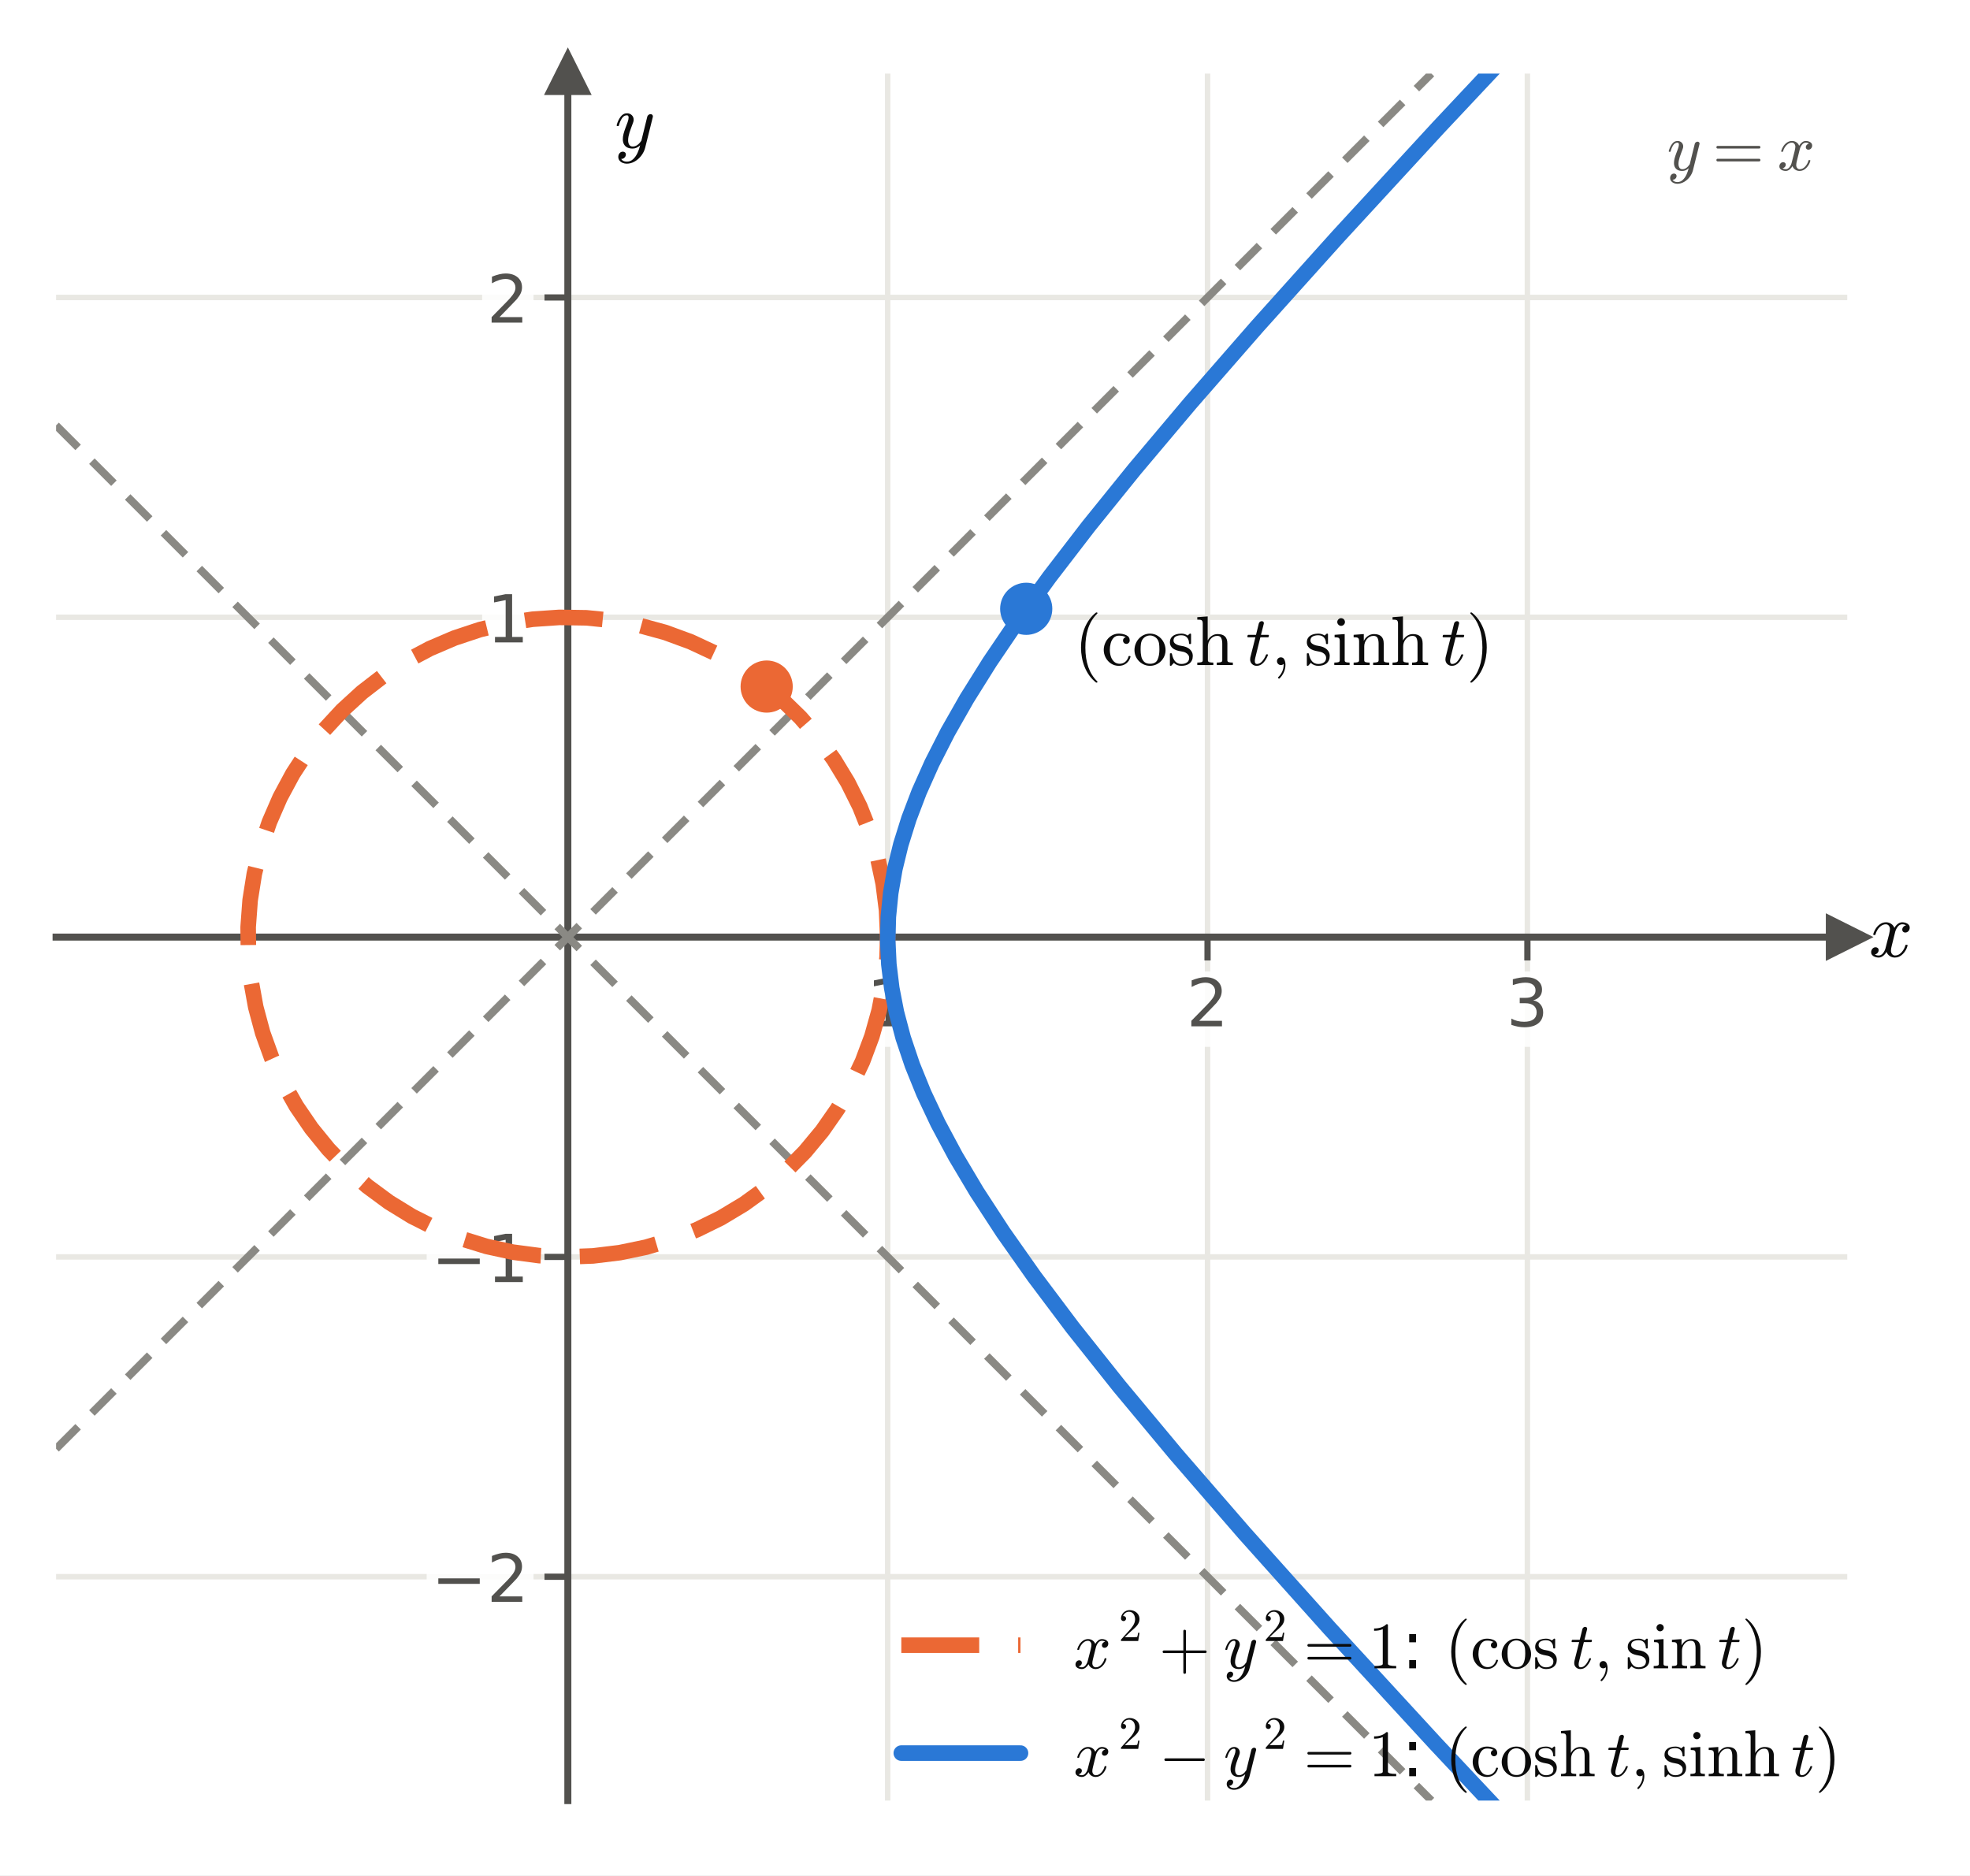
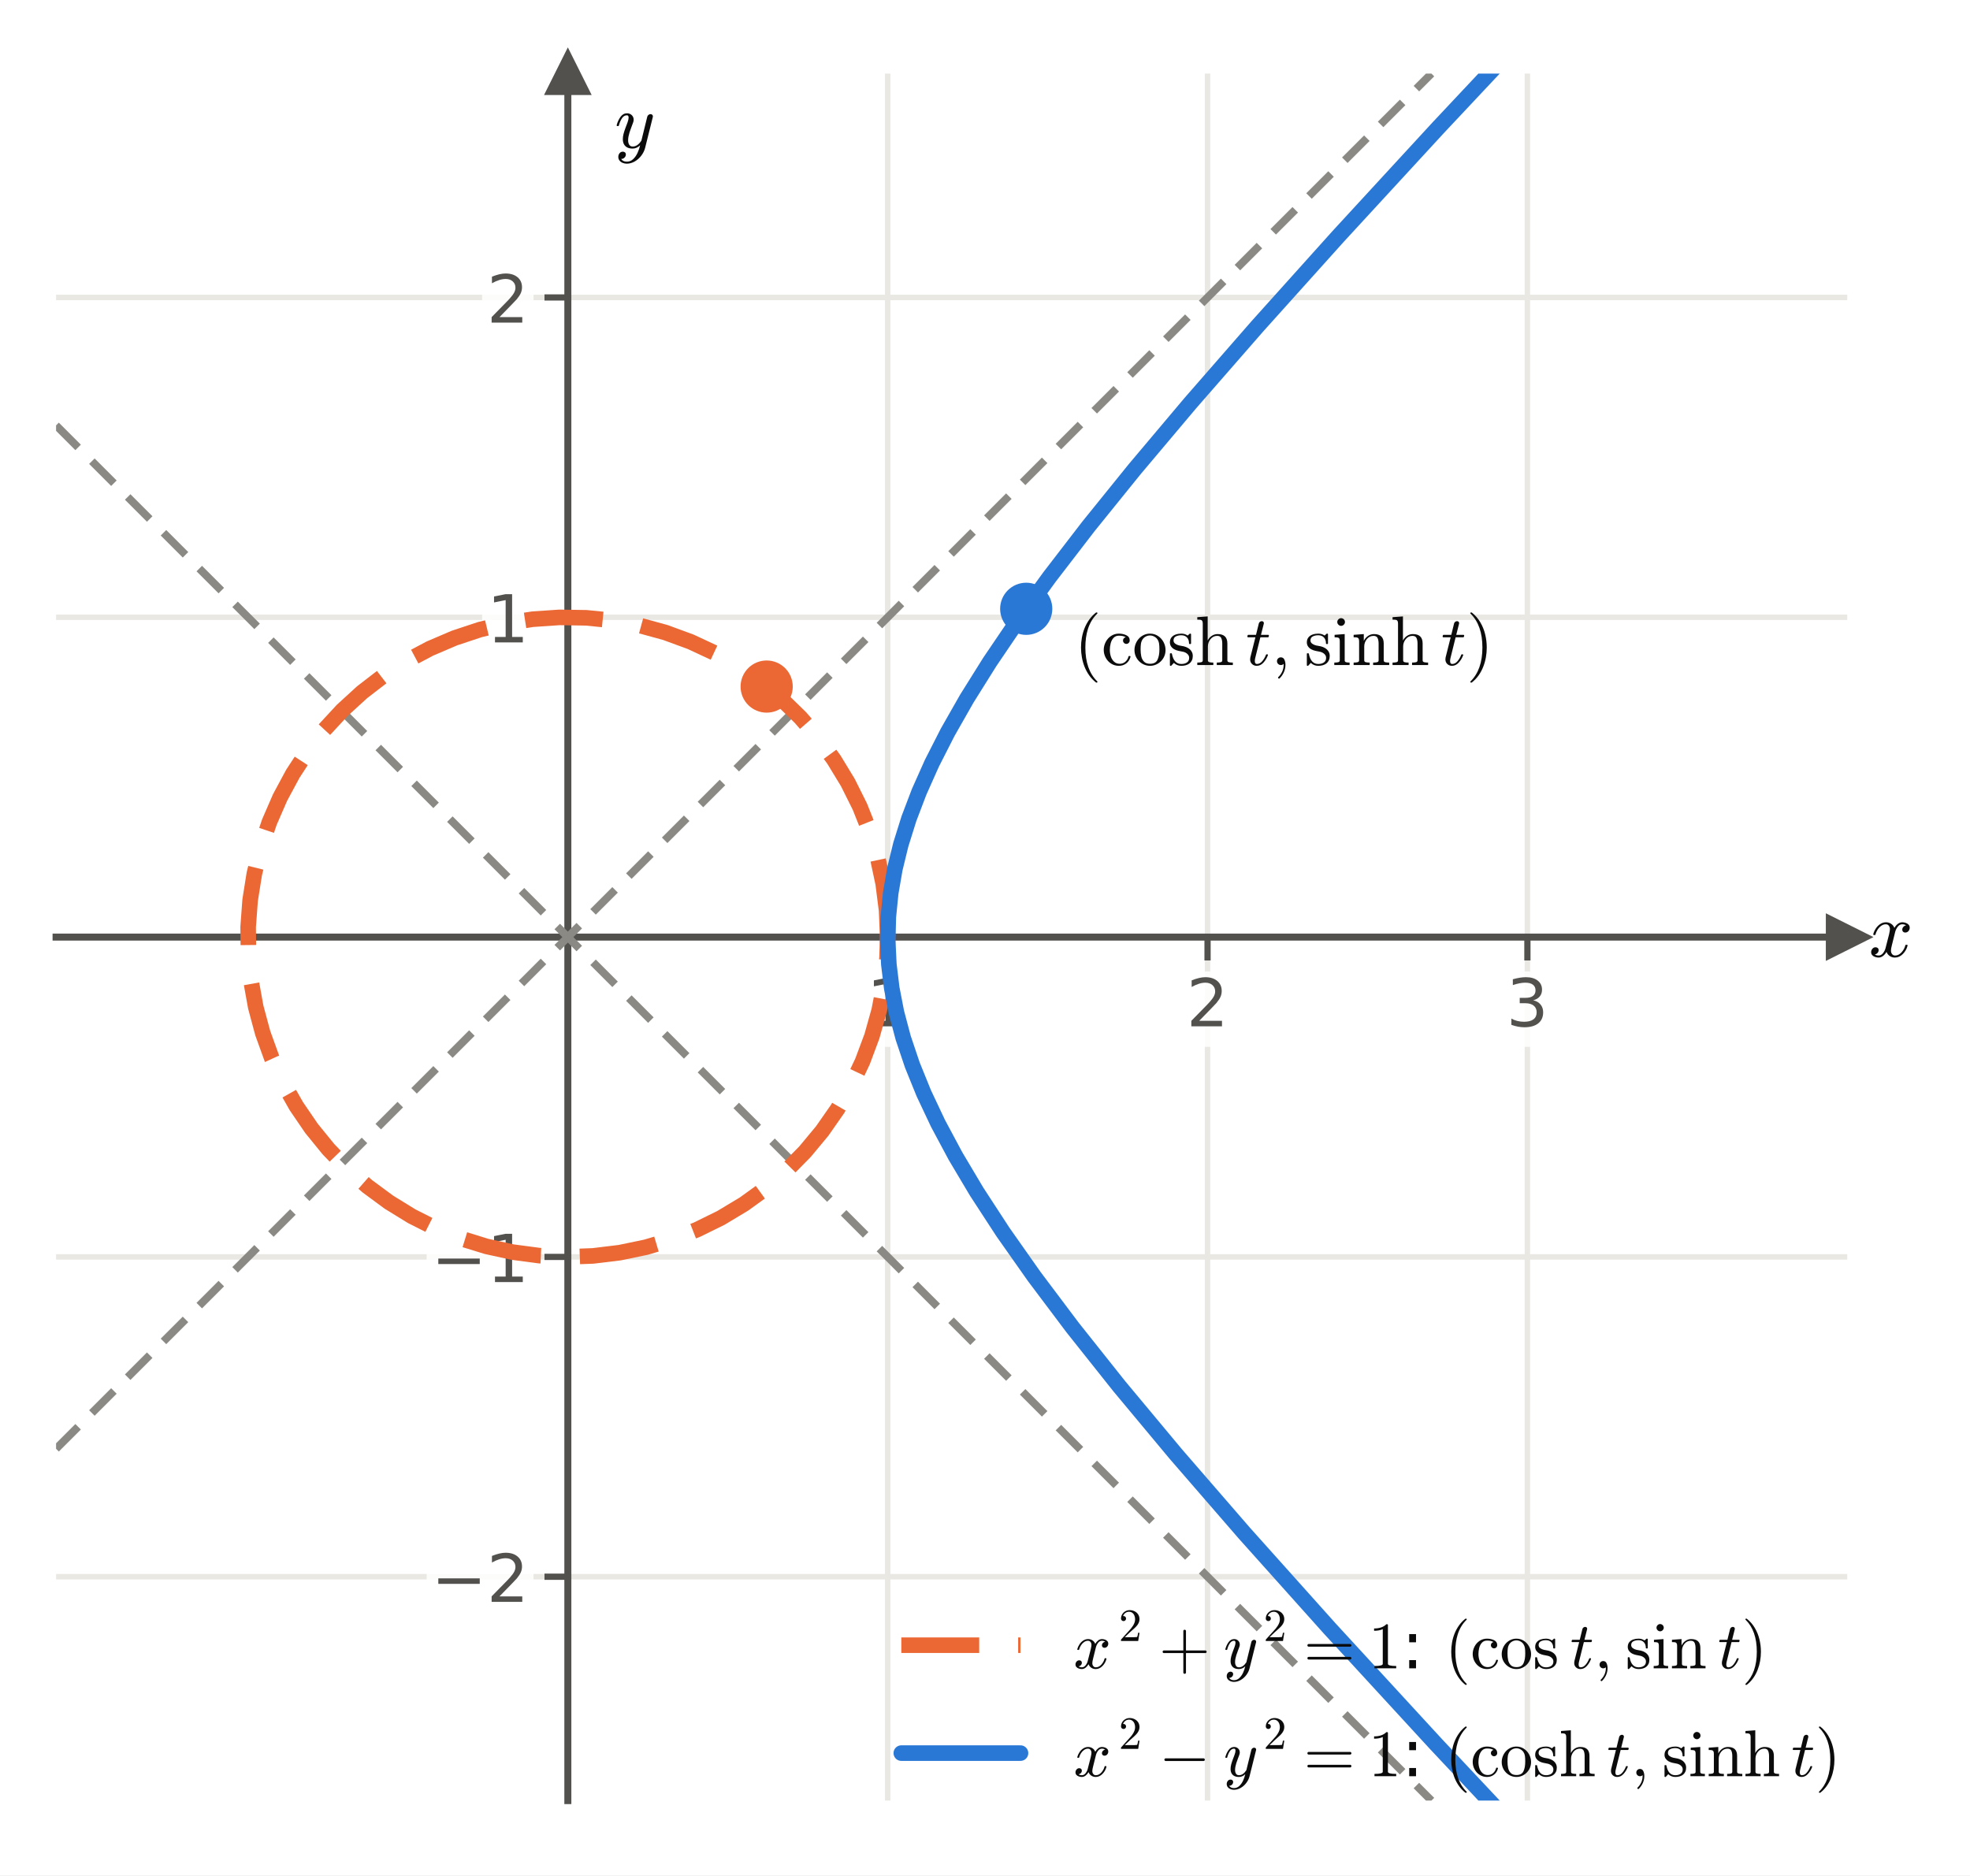
<svg xmlns="http://www.w3.org/2000/svg" xmlns:xlink="http://www.w3.org/1999/xlink" width="252.933pt" height="240.813pt" viewBox="0 0 252.933 240.813" version="1.1">
  <defs>
    <style type="text/css">*{stroke-linejoin: round; stroke-linecap: butt}</style>
  </defs>
  <g id="figure_1">
    <g id="patch_1">
      <path d="M 0 240.813  L 252.933 240.813  L 252.933 0  L 0 0  z " style="fill: #ffffff" />
    </g>
    <g id="axes_1">
      <g id="patch_2">
        <path d="M 7.2 231.21  L 237.173 231.21  L 237.173 9.45  L 7.2 9.45  z " style="fill: #ffffff" />
      </g>
      <g id="line2d_1">
        <path d="M 113.973 231.21  L 113.973 9.45  " clip-path="url(#p2a72a9502b)" style="fill: none; stroke: #e9e8e3; stroke-width: 0.7; stroke-linecap: round" />
      </g>
      <g id="line2d_2">
        <path d="M 155.04 231.21  L 155.04 9.45  " clip-path="url(#p2a72a9502b)" style="fill: none; stroke: #e9e8e3; stroke-width: 0.7; stroke-linecap: round" />
      </g>
      <g id="line2d_3">
        <path d="M 196.107 231.21  L 196.107 9.45  " clip-path="url(#p2a72a9502b)" style="fill: none; stroke: #e9e8e3; stroke-width: 0.7; stroke-linecap: round" />
      </g>
      <g id="line2d_4">
        <path d="M 7.2 202.463  L 237.173 202.463  " clip-path="url(#p2a72a9502b)" style="fill: none; stroke: #e9e8e3; stroke-width: 0.7; stroke-linecap: round" />
      </g>
      <g id="line2d_5">
        <path d="M 7.2 161.397  L 237.173 161.397  " clip-path="url(#p2a72a9502b)" style="fill: none; stroke: #e9e8e3; stroke-width: 0.7; stroke-linecap: round" />
      </g>
      <g id="line2d_6">
        <path d="M 7.2 79.263  L 237.173 79.263  " clip-path="url(#p2a72a9502b)" style="fill: none; stroke: #e9e8e3; stroke-width: 0.7; stroke-linecap: round" />
      </g>
      <g id="line2d_7">
        <path d="M 7.2 38.197  L 237.173 38.197  " clip-path="url(#p2a72a9502b)" style="fill: none; stroke: #e9e8e3; stroke-width: 0.7; stroke-linecap: round" />
      </g>
      <g id="patch_3">
        <path d="M 72.907 231.21  L 72.907 9.45  " style="fill: none; stroke: #52514e; stroke-width: 0.9; stroke-linejoin: miter; stroke-linecap: square" />
      </g>
      <g id="patch_4">
        <path d="M 7.2 120.33  L 237.173 120.33  " style="fill: none; stroke: #52514e; stroke-width: 0.9; stroke-linejoin: miter; stroke-linecap: square" />
      </g>
      <g id="matplotlib.axis_1">
        <g id="xtick_1">
          <g id="line2d_8">
            <defs>
              <path id="mea416f7c7a" d="M 0 0  L 0 3  " style="stroke: #52514e; stroke-width: 0.8" />
            </defs>
            <g>
              <use xlink:href="#mea416f7c7a" x="113.973" y="120.33" style="fill: #52514e; stroke: #52514e; stroke-width: 0.8" />
            </g>
          </g>
          <g id="text_1">
            <g id="patch_5">
              <path d="M 110.674 134.425  L 117.272 134.425  L 117.272 124.735  L 110.674 124.735  z " style="fill: #ffffff; opacity: 0.85" />
            </g>
            <g style="fill: #52514e" transform="translate(111.2693 131.788) scale(0.085 -0.085)">
              <defs>
                <path id="DejaVuSans-14" d="M 794 531  L 1825 531  L 1825 4091  L 703 3866  L 703 4441  L 1819 4666  L 2450 4666  L 2450 531  L 3481 531  L 3481 0  L 794 0  L 794 531  z " transform="scale(0.015625)" />
              </defs>
              <use xlink:href="#DejaVuSans-14" />
            </g>
          </g>
        </g>
        <g id="xtick_2">
          <g id="line2d_9">
            <g>
              <use xlink:href="#mea416f7c7a" x="155.04" y="120.33" style="fill: #52514e; stroke: #52514e; stroke-width: 0.8" />
            </g>
          </g>
          <g id="text_2">
            <g id="patch_6">
              <path d="M 151.741 134.425  L 158.339 134.425  L 158.339 124.735  L 151.741 124.735  z " style="fill: #ffffff; opacity: 0.85" />
            </g>
            <g style="fill: #52514e" transform="translate(152.3359 131.788) scale(0.085 -0.085)">
              <defs>
                <path id="DejaVuSans-15" d="M 1228 531  L 3431 531  L 3431 0  L 469 0  L 469 531  Q 828 903 1448 1529  Q 2069 2156 2228 2338  Q 2531 2678 2651 2914  Q 2772 3150 2772 3378  Q 2772 3750 2511 3984  Q 2250 4219 1831 4219  Q 1534 4219 1204 4116  Q 875 4013 500 3803  L 500 4441  Q 881 4594 1212 4672  Q 1544 4750 1819 4750  Q 2544 4750 2975 4387  Q 3406 4025 3406 3419  Q 3406 3131 3298 2873  Q 3191 2616 2906 2266  Q 2828 2175 2409 1742  Q 1991 1309 1228 531  z " transform="scale(0.015625)" />
              </defs>
              <use xlink:href="#DejaVuSans-15" />
            </g>
          </g>
        </g>
        <g id="xtick_3">
          <g id="line2d_10">
            <g>
              <use xlink:href="#mea416f7c7a" x="196.107" y="120.33" style="fill: #52514e; stroke: #52514e; stroke-width: 0.8" />
            </g>
          </g>
          <g id="text_3">
            <g id="patch_7">
              <path d="M 192.808 134.425  L 199.406 134.425  L 199.406 124.735  L 192.808 124.735  z " style="fill: #ffffff; opacity: 0.85" />
            </g>
            <g style="fill: #52514e" transform="translate(193.4026 131.788) scale(0.085 -0.085)">
              <defs>
                <path id="DejaVuSans-16" d="M 2597 2516  Q 3050 2419 3304 2112  Q 3559 1806 3559 1356  Q 3559 666 3084 287  Q 2609 -91 1734 -91  Q 1441 -91 1130 -33  Q 819 25 488 141  L 488 750  Q 750 597 1062 519  Q 1375 441 1716 441  Q 2309 441 2620 675  Q 2931 909 2931 1356  Q 2931 1769 2642 2001  Q 2353 2234 1838 2234  L 1294 2234  L 1294 2753  L 1863 2753  Q 2328 2753 2575 2939  Q 2822 3125 2822 3475  Q 2822 3834 2567 4026  Q 2313 4219 1838 4219  Q 1578 4219 1281 4162  Q 984 4106 628 3988  L 628 4550  Q 988 4650 1302 4700  Q 1616 4750 1894 4750  Q 2613 4750 3031 4423  Q 3450 4097 3450 3541  Q 3450 3153 3228 2886  Q 3006 2619 2597 2516  z " transform="scale(0.015625)" />
              </defs>
              <use xlink:href="#DejaVuSans-16" />
            </g>
          </g>
        </g>
      </g>
      <g id="matplotlib.axis_2">
        <g id="ytick_1">
          <g id="line2d_11">
            <defs>
              <path id="mfd0566a3cc" d="M 0 0  L -3 0  " style="stroke: #52514e; stroke-width: 0.8" />
            </defs>
            <g>
              <use xlink:href="#mfd0566a3cc" x="72.907" y="202.463" style="fill: #52514e; stroke: #52514e; stroke-width: 0.8" />
            </g>
          </g>
          <g id="text_4">
            <g id="patch_8">
              <path d="M 54.781 208.329  L 68.502 208.329  L 68.502 198.639  L 54.781 198.639  z " style="fill: #ffffff; opacity: 0.85" />
            </g>
            <g style="fill: #52514e" transform="translate(55.37581 205.6923) scale(0.085 -0.085)">
              <defs>
                <path id="DejaVuSans-c9c" d="M 678 2272  L 4684 2272  L 4684 1741  L 678 1741  L 678 2272  z " transform="scale(0.015625)" />
              </defs>
              <use xlink:href="#DejaVuSans-c9c" />
              <use xlink:href="#DejaVuSans-15" transform="translate(83.79688 0)" />
            </g>
          </g>
        </g>
        <g id="ytick_2">
          <g id="line2d_12">
            <g>
              <use xlink:href="#mfd0566a3cc" x="72.907" y="161.397" style="fill: #52514e; stroke: #52514e; stroke-width: 0.8" />
            </g>
          </g>
          <g id="text_5">
            <g id="patch_9">
              <path d="M 54.781 167.263  L 68.502 167.263  L 68.502 157.573  L 54.781 157.573  z " style="fill: #ffffff; opacity: 0.85" />
            </g>
            <g style="fill: #52514e" transform="translate(55.37581 164.6257) scale(0.085 -0.085)">
              <use xlink:href="#DejaVuSans-c9c" />
              <use xlink:href="#DejaVuSans-14" transform="translate(83.79688 0)" />
            </g>
          </g>
        </g>
        <g id="ytick_3">
          <g id="line2d_13">
            <g>
              <use xlink:href="#mfd0566a3cc" x="72.907" y="79.263" style="fill: #52514e; stroke: #52514e; stroke-width: 0.8" />
            </g>
          </g>
          <g id="text_6">
            <g id="patch_10">
              <path d="M 61.904 85.129  L 68.502 85.129  L 68.502 75.439  L 61.904 75.439  z " style="fill: #ffffff; opacity: 0.85" />
            </g>
            <g style="fill: #52514e" transform="translate(62.49854 82.49234) scale(0.085 -0.085)">
              <use xlink:href="#DejaVuSans-14" />
            </g>
          </g>
        </g>
        <g id="ytick_4">
          <g id="line2d_14">
            <g>
              <use xlink:href="#mfd0566a3cc" x="72.907" y="38.197" style="fill: #52514e; stroke: #52514e; stroke-width: 0.8" />
            </g>
          </g>
          <g id="text_7">
            <g id="patch_11">
              <path d="M 61.904 44.063  L 68.502 44.063  L 68.502 34.373  L 61.904 34.373  z " style="fill: #ffffff; opacity: 0.85" />
            </g>
            <g style="fill: #52514e" transform="translate(62.49854 41.42567) scale(0.085 -0.085)">
              <use xlink:href="#DejaVuSans-15" />
            </g>
          </g>
        </g>
      </g>
      <g id="line2d_15">
        <defs>
          <path id="m4fe79a03d0" d="M 2.25 0  L -2.25 -2.25  L -2.25 2.25  z " style="stroke: #52514e; stroke-linejoin: miter" />
        </defs>
        <g>
          <use xlink:href="#m4fe79a03d0" x="237.173" y="120.33" style="fill: #52514e; stroke: #52514e; stroke-linejoin: miter" />
        </g>
      </g>
      <g id="line2d_16">
        <defs>
          <path id="m0e7391c8de" d="M 0 -2.25  L -2.25 2.25  L 2.25 2.25  z " style="stroke: #52514e; stroke-linejoin: miter" />
        </defs>
        <g>
          <use xlink:href="#m0e7391c8de" x="72.907" y="9.45" style="fill: #52514e; stroke: #52514e; stroke-linejoin: miter" />
        </g>
      </g>
      <g id="line2d_17">
        <path d="M 7.2 186.037  L 183.787 9.45  " clip-path="url(#p2a72a9502b)" style="fill: none; stroke-dasharray: 4,2.5; stroke-dashoffset: 0; stroke: #8a8984" />
      </g>
      <g id="line2d_18">
        <path d="M 7.2 54.623  L 183.787 231.21  " clip-path="url(#p2a72a9502b)" style="fill: none; stroke-dasharray: 4,2.5; stroke-dashoffset: 0; stroke: #8a8984" />
      </g>
      <g id="line2d_19">
        <path d="M 113.973 120.33  L 113.828 116.882  L 113.394 113.459  L 112.675 110.084  L 111.674 106.781  L 110.399 103.574  L 108.86 100.486  L 107.067 97.537  L 105.033 94.749  L 102.772 92.143  L 100.3 89.735  L 97.635 87.543  L 94.795 85.582  L 91.8 83.868  L 88.672 82.41  L 85.433 81.22  L 82.105 80.307  L 78.712 79.676  L 75.279 79.332  L 71.828 79.278  L 68.385 79.513  L 64.974 80.037  L 61.619 80.845  L 58.344 81.932  L 55.172 83.29  L 52.125 84.91  L 49.224 86.78  L 46.491 88.887  L 43.945 91.215  L 41.602 93.75  L 39.481 96.472  L 37.596 99.362  L 35.961 102.401  L 34.586 105.566  L 33.481 108.835  L 32.656 112.186  L 32.114 115.594  L 31.86 119.036  L 31.897 122.486  L 32.222 125.922  L 32.836 129.318  L 33.732 132.65  L 34.904 135.896  L 36.345 139.032  L 38.045 142.035  L 39.99 144.885  L 42.168 147.562  L 44.563 150.047  L 47.158 152.322  L 49.935 154.37  L 52.874 156.179  L 55.954 157.734  L 59.154 159.026  L 62.452 160.044  L 65.823 160.781  L 69.244 161.233  L 72.691 161.396  L 76.139 161.269  L 79.565 160.853  L 82.944 160.151  L 86.252 159.168  L 89.465 157.91  L 92.562 156.387  L 95.52 154.61  L 98.318 152.59  L 100.937 150.343  L 103.358 147.884  L 105.564 145.23  L 107.539 142.4  L 109.269 139.415  L 110.743 136.294  L 111.95 133.061  L 112.881 129.738  L 113.53 126.349  L 113.892 122.917  L 113.973 120.33  L 113.973 120.33  " clip-path="url(#p2a72a9502b)" style="fill: none; stroke-dasharray: 10,5; stroke-dashoffset: 0; stroke: #eb6834; stroke-width: 2" />
      </g>
      <g id="line2d_20">
        <path d="M 201.143 241.813  L 184.344 223.924  L 170.714 209.098  L 159.762 196.864  L 150.954 186.699  L 143.691 177.983  L 137.71 170.46  L 132.797 163.924  L 128.778 158.213  L 125.404 153.033  L 122.684 148.46  L 120.436 144.259  L 118.605 140.377  L 117.142 136.771  L 115.964 133.271  L 115.093 129.985  L 114.493 126.884  L 114.121 123.819  L 113.976 120.774  L 114.056 117.73  L 114.361 114.673  L 114.894 111.584  L 115.658 108.448  L 116.703 105.111  L 118.008 101.684  L 119.651 98.001  L 121.676 94.024  L 124.134 89.707  L 127.084 84.994  L 130.592 79.819  L 134.737 74.107  L 139.773 67.56  L 145.689 60.24  L 152.828 51.767  L 161.436 41.902  L 171.817 30.348  L 184.664 16.391  L 200.596 -0.575  L 200.998 -1  L 200.998 -1  " clip-path="url(#p2a72a9502b)" style="fill: none; stroke: #2a78d6; stroke-width: 2; stroke-linecap: round" />
      </g>
      <g id="text_8">
        <g style="fill: #0b0b0b" transform="translate(239.933 122.9277) scale(0.1 -0.1)">
          <defs>
            <path id="Cmmi10-3f" d="M 500 184  Q 613 97 819 97  Q 1019 97 1172 289  Q 1325 481 1381 709  L 1672 1844  Q 1741 2153 1741 2266  Q 1741 2425 1652 2544  Q 1563 2663 1403 2663  Q 1200 2663 1022 2536  Q 844 2409 722 2214  Q 600 2019 550 1819  Q 538 1778 500 1778  L 422 1778  Q 372 1778 372 1838  L 372 1856  Q 434 2094 584 2320  Q 734 2547 951 2687  Q 1169 2828 1416 2828  Q 1650 2828 1839 2703  Q 2028 2578 2106 2363  Q 2216 2559 2386 2693  Q 2556 2828 2759 2828  Q 2897 2828 3040 2779  Q 3184 2731 3275 2631  Q 3366 2531 3366 2381  Q 3366 2219 3261 2101  Q 3156 1984 2994 1984  Q 2891 1984 2822 2050  Q 2753 2116 2753 2216  Q 2753 2350 2845 2451  Q 2938 2553 3066 2572  Q 2950 2663 2747 2663  Q 2541 2663 2389 2472  Q 2238 2281 2175 2047  L 1894 916  Q 1825 659 1825 494  Q 1825 331 1917 214  Q 2009 97 2163 97  Q 2463 97 2698 361  Q 2934 625 3009 941  Q 3022 978 3059 978  L 3138 978  Q 3163 978 3178 961  Q 3194 944 3194 922  Q 3194 916 3188 903  Q 3097 522 2806 225  Q 2516 -72 2150 -72  Q 1916 -72 1727 54  Q 1538 181 1459 397  Q 1359 209 1182 68  Q 1006 -72 806 -72  Q 669 -72 523 -23  Q 378 25 287 125  Q 197 225 197 378  Q 197 528 301 651  Q 406 775 563 775  Q 669 775 741 711  Q 813 647 813 544  Q 813 409 723 309  Q 634 209 500 184  z " transform="scale(0.015625)" />
          </defs>
          <use xlink:href="#Cmmi10-3f" transform="translate(0 0.8125)" />
        </g>
      </g>
      <g id="text_9">
        <g style="fill: #0b0b0b" transform="translate(78.90667 19.04766) scale(0.1 -0.1)">
          <defs>
            <path id="Cmmi10-72" d="M 538 -916  Q 672 -1147 1006 -1147  Q 1309 -1147 1531 -934  Q 1753 -722 1889 -420  Q 2025 -119 2100 197  Q 1816 -72 1484 -72  Q 1231 -72 1053 15  Q 875 103 776 276  Q 678 450 678 697  Q 678 906 734 1126  Q 791 1347 892 1617  Q 994 1888 1069 2088  Q 1153 2322 1153 2472  Q 1153 2663 1013 2663  Q 759 2663 595 2402  Q 431 2141 353 1819  Q 341 1778 300 1778  L 225 1778  Q 172 1778 172 1838  L 172 1856  Q 275 2238 487 2533  Q 700 2828 1025 2828  Q 1253 2828 1411 2678  Q 1569 2528 1569 2297  Q 1569 2178 1516 2047  Q 1488 1969 1388 1706  Q 1288 1444 1234 1272  Q 1181 1100 1147 934  Q 1113 769 1113 603  Q 1113 391 1203 244  Q 1294 97 1491 97  Q 1888 97 2203 581  L 2688 2553  Q 2709 2638 2787 2698  Q 2866 2759 2956 2759  Q 3034 2759 3092 2709  Q 3150 2659 3150 2578  Q 3150 2541 3144 2528  L 2509 -19  Q 2425 -347 2200 -647  Q 1975 -947 1658 -1130  Q 1341 -1313 997 -1313  Q 831 -1313 668 -1248  Q 506 -1184 406 -1056  Q 306 -928 306 -756  Q 306 -581 409 -453  Q 513 -325 684 -325  Q 788 -325 858 -389  Q 928 -453 928 -556  Q 928 -703 818 -812  Q 709 -922 563 -922  Q 556 -919 550 -917  Q 544 -916 538 -916  z " transform="scale(0.015625)" />
          </defs>
          <use xlink:href="#Cmmi10-72" transform="translate(0 0.8125)" />
        </g>
      </g>
      <g id="text_10">
        <g style="fill: #0b0b0b" transform="translate(137.9187 85.39633) scale(0.09 -0.09)">
          <defs>
            <path id="Cmr10-77" d="M 1984 -1588  Q 1628 -1306 1370 -942  Q 1113 -578 948 -165  Q 784 247 703 697  Q 622 1147 622 1600  Q 622 2059 703 2509  Q 784 2959 951 3375  Q 1119 3791 1378 4153  Q 1638 4516 1984 4788  Q 1984 4800 2016 4800  L 2075 4800  Q 2094 4800 2109 4783  Q 2125 4766 2125 4744  Q 2125 4716 2113 4703  Q 1800 4397 1592 4047  Q 1384 3697 1257 3301  Q 1131 2906 1075 2482  Q 1019 2059 1019 1600  Q 1019 -434 2106 -1491  Q 2125 -1509 2125 -1544  Q 2125 -1559 2108 -1579  Q 2091 -1600 2075 -1600  L 2016 -1600  Q 1984 -1600 1984 -1588  z " transform="scale(0.015625)" />
            <path id="Cmr10-7b" d="M 1594 -72  Q 1206 -72 890 129  Q 575 331 394 667  Q 213 1003 213 1381  Q 213 1759 392 2106  Q 572 2453 889 2661  Q 1206 2869 1594 2869  Q 1969 2869 2276 2722  Q 2584 2575 2584 2241  Q 2584 2116 2495 2023  Q 2406 1931 2278 1931  Q 2150 1931 2061 2023  Q 1972 2116 1972 2241  Q 1972 2353 2044 2436  Q 2116 2519 2222 2541  Q 2000 2681 1600 2681  Q 1294 2681 1106 2478  Q 919 2275 844 1975  Q 769 1675 769 1381  Q 769 1072 861 783  Q 953 494 1158 305  Q 1363 116 1672 116  Q 1975 116 2187 302  Q 2400 488 2478 788  Q 2478 825 2528 825  L 2606 825  Q 2625 825 2640 808  Q 2656 791 2656 769  L 2656 750  Q 2559 372 2271 150  Q 1984 -72 1594 -72  z " transform="scale(0.015625)" />
            <path id="Cmr10-42" d="M 1600 -72  Q 1216 -72 887 123  Q 559 319 368 647  Q 178 975 178 1363  Q 178 1656 283 1928  Q 388 2200 583 2414  Q 778 2628 1037 2748  Q 1297 2869 1600 2869  Q 1994 2869 2317 2661  Q 2641 2453 2828 2104  Q 3016 1756 3016 1363  Q 3016 978 2825 648  Q 2634 319 2307 123  Q 1981 -72 1600 -72  z M 1600 116  Q 2113 116 2284 487  Q 2456 859 2456 1434  Q 2456 1756 2422 1967  Q 2388 2178 2272 2350  Q 2200 2456 2089 2536  Q 1978 2616 1854 2658  Q 1731 2700 1600 2700  Q 1400 2700 1220 2609  Q 1041 2519 922 2350  Q 803 2169 770 1951  Q 738 1734 738 1434  Q 738 1075 800 789  Q 863 503 1052 309  Q 1241 116 1600 116  z " transform="scale(0.015625)" />
            <path id="Cmr10-52" d="M 213 -19  L 213 1025  Q 213 1075 269 1075  L 347 1075  Q 384 1075 397 1025  Q 575 97 1259 97  Q 1563 97 1767 234  Q 1972 372 1972 659  Q 1972 866 1812 1011  Q 1653 1156 1434 1209  L 1006 1294  Q 791 1341 614 1437  Q 438 1534 325 1695  Q 213 1856 213 2069  Q 213 2350 361 2529  Q 509 2709 746 2789  Q 984 2869 1259 2869  Q 1588 2869 1831 2694  L 2016 2853  Q 2016 2869 2047 2869  L 2094 2869  Q 2113 2869 2128 2851  Q 2144 2834 2144 2816  L 2144 1978  Q 2144 1919 2094 1919  L 2016 1919  Q 1959 1919 1959 1978  Q 1959 2313 1773 2516  Q 1588 2719 1253 2719  Q 966 2719 755 2612  Q 544 2506 544 2247  Q 544 2069 695 1955  Q 847 1841 1050 1791  L 1484 1709  Q 1703 1659 1892 1540  Q 2081 1422 2192 1240  Q 2303 1059 2303 831  Q 2303 600 2223 429  Q 2144 259 2001 146  Q 1859 34 1665 -19  Q 1472 -72 1259 -72  Q 859 -72 575 197  L 341 -56  Q 341 -72 306 -72  L 269 -72  Q 213 -72 213 -19  z " transform="scale(0.015625)" />
            <path id="Cmr10-59" d="M 191 0  L 191 225  Q 409 225 550 259  Q 691 294 691 428  L 691 3788  Q 691 3959 639 4036  Q 588 4113 491 4130  Q 394 4147 191 4147  L 191 4372  L 1141 4441  L 1141 2241  Q 1275 2506 1515 2667  Q 1756 2828 2047 2828  Q 2491 2828 2714 2615  Q 2938 2403 2938 1966  L 2938 428  Q 2938 294 3078 259  Q 3219 225 3438 225  L 3438 0  L 1972 0  L 1972 225  Q 2191 225 2331 259  Q 2472 294 2472 428  L 2472 1947  Q 2472 2259 2381 2461  Q 2291 2663 2009 2663  Q 1638 2663 1398 2366  Q 1159 2069 1159 1691  L 1159 428  Q 1159 294 1300 259  Q 1441 225 1656 225  L 1656 0  L 191 0  z " transform="scale(0.015625)" />
            <path id="Cmmi10-30" d="M 397 519  Q 397 613 416 697  L 878 2534  L 206 2534  Q 141 2534 141 2619  Q 166 2759 225 2759  L 934 2759  L 1191 3803  Q 1216 3888 1291 3947  Q 1366 4006 1459 4006  Q 1541 4006 1595 3957  Q 1650 3909 1650 3828  Q 1650 3809 1648 3798  Q 1647 3788 1644 3775  L 1388 2759  L 2047 2759  Q 2113 2759 2113 2675  Q 2109 2659 2100 2621  Q 2091 2584 2075 2559  Q 2059 2534 2028 2534  L 1331 2534  L 872 684  Q 825 503 825 372  Q 825 97 1013 97  Q 1294 97 1511 361  Q 1728 625 1844 941  Q 1869 978 1894 978  L 1972 978  Q 1997 978 2012 961  Q 2028 944 2028 922  Q 2028 909 2022 903  Q 1881 516 1612 222  Q 1344 -72 997 -72  Q 744 -72 570 93  Q 397 259 397 519  z " transform="scale(0.015625)" />
            <path id="Cmmi10-2c" d="M 634 -1153  Q 634 -1125 659 -1100  Q 891 -878 1019 -587  Q 1147 -297 1147 25  L 1147 103  Q 1044 0 891 0  Q 744 0 641 103  Q 538 206 538 353  Q 538 503 641 603  Q 744 703 891 703  Q 1119 703 1216 492  Q 1313 281 1313 25  Q 1313 -331 1170 -651  Q 1028 -972 769 -1228  Q 744 -1241 728 -1241  Q 697 -1241 665 -1212  Q 634 -1184 634 -1153  z " transform="scale(0.015625)" />
            <path id="Cmr10-24" d="M 197 0  L 197 225  Q 416 225 556 259  Q 697 294 697 428  L 697 2175  Q 697 2422 601 2478  Q 506 2534 225 2534  L 225 2759  L 1147 2828  L 1147 428  Q 1147 294 1269 259  Q 1391 225 1594 225  L 1594 0  L 197 0  z M 469 3928  Q 469 4069 575 4175  Q 681 4281 819 4281  Q 909 4281 993 4234  Q 1078 4188 1125 4103  Q 1172 4019 1172 3928  Q 1172 3791 1065 3684  Q 959 3578 819 3578  Q 681 3578 575 3684  Q 469 3791 469 3928  z " transform="scale(0.015625)" />
            <path id="Cmr10-74" d="M 191 0  L 191 225  Q 409 225 550 259  Q 691 294 691 428  L 691 2175  Q 691 2347 639 2423  Q 588 2500 491 2517  Q 394 2534 191 2534  L 191 2759  L 1119 2828  L 1119 2203  Q 1247 2478 1498 2653  Q 1750 2828 2047 2828  Q 2491 2828 2714 2615  Q 2938 2403 2938 1966  L 2938 428  Q 2938 294 3078 259  Q 3219 225 3438 225  L 3438 0  L 1972 0  L 1972 225  Q 2191 225 2331 259  Q 2472 294 2472 428  L 2472 1947  Q 2472 2259 2381 2461  Q 2291 2663 2009 2663  Q 1638 2663 1398 2366  Q 1159 2069 1159 1691  L 1159 428  Q 1159 294 1300 259  Q 1441 225 1656 225  L 1656 0  L 191 0  z " transform="scale(0.015625)" />
            <path id="Cmr10-44" d="M 416 -1600  Q 359 -1600 359 -1544  Q 359 -1516 372 -1503  Q 1466 -434 1466 1600  Q 1466 3634 384 4691  Q 359 4706 359 4744  Q 359 4766 376 4783  Q 394 4800 416 4800  L 475 4800  Q 494 4800 506 4788  Q 966 4425 1272 3906  Q 1578 3388 1720 2800  Q 1863 2213 1863 1600  Q 1863 1147 1786 708  Q 1709 269 1542 -157  Q 1375 -584 1119 -945  Q 863 -1306 506 -1588  Q 494 -1600 475 -1600  L 416 -1600  z " transform="scale(0.015625)" />
          </defs>
          <use xlink:href="#Cmr10-77" />
          <use xlink:href="#Cmr10-7b" transform="translate(38.81836 0)" />
          <use xlink:href="#Cmr10-42" transform="translate(83.20312 0)" />
          <use xlink:href="#Cmr10-52" transform="translate(133.2031 0)" />
          <use xlink:href="#Cmr10-59" transform="translate(172.6074 0)" />
          <use xlink:href="#Cmmi10-30" transform="translate(244.792 0)" />
          <use xlink:href="#Cmmi10-2c" transform="translate(280.876 0)" />
          <use xlink:href="#Cmr10-52" transform="translate(328.5616 0)" />
          <use xlink:href="#Cmr10-24" transform="translate(367.9659 0)" />
          <use xlink:href="#Cmr10-74" transform="translate(395.6515 0)" />
          <use xlink:href="#Cmr10-59" transform="translate(451.1691 0)" />
          <use xlink:href="#Cmmi10-30" transform="translate(523.3537 0)" />
          <use xlink:href="#Cmr10-44" transform="translate(559.4377 0)" />
        </g>
      </g>
-       <g id="text_11">
-         <g style="fill: #52514e" transform="translate(214.0267 21.92467) scale(0.085 -0.085)">
-           <defs>
-             <path id="Cmr10-29" d="M 481 850  Q 428 850 393 890  Q 359 931 359 978  Q 359 1031 393 1068  Q 428 1106 481 1106  L 4500 1106  Q 4547 1106 4581 1068  Q 4616 1031 4616 978  Q 4616 931 4581 890  Q 4547 850 4500 850  L 481 850  z M 481 2094  Q 428 2094 393 2131  Q 359 2169 359 2222  Q 359 2269 393 2309  Q 428 2350 481 2350  L 4500 2350  Q 4547 2350 4581 2309  Q 4616 2269 4616 2222  Q 4616 2169 4581 2131  Q 4547 2094 4500 2094  L 481 2094  z " transform="scale(0.015625)" />
-           </defs>
-           <use xlink:href="#Cmmi10-72" transform="translate(0 0.8125)" />
-           <use xlink:href="#Cmr10-29" transform="translate(69.02349 0.8125)" />
-           <use xlink:href="#Cmmi10-3f" transform="translate(166.7091 0.8125)" />
-         </g>
-       </g>
      <g id="legend_1">
        <g id="line2d_21">
          <path d="M 115.723 211.258  L 123.373 211.258  L 131.023 211.258  " style="fill: none; stroke-dasharray: 10,5; stroke-dashoffset: 0; stroke: #eb6834; stroke-width: 2" />
        </g>
-         <g id="text_12">
+         <g id="text_11">
          <g style="fill: #0b0b0b" transform="translate(137.8225 214.2328) scale(0.085 -0.085)">
            <defs>
              <path id="Cmr10-31" d="M 319 0  L 319 172  Q 319 188 331 206  L 1325 1306  Q 1550 1550 1690 1715  Q 1831 1881 1968 2097  Q 2106 2313 2186 2536  Q 2266 2759 2266 3009  Q 2266 3272 2169 3511  Q 2072 3750 1880 3894  Q 1688 4038 1416 4038  Q 1138 4038 916 3870  Q 694 3703 603 3438  Q 628 3444 672 3444  Q 816 3444 917 3347  Q 1019 3250 1019 3097  Q 1019 2950 917 2848  Q 816 2747 672 2747  Q 522 2747 420 2851  Q 319 2956 319 3097  Q 319 3338 409 3548  Q 500 3759 670 3923  Q 841 4088 1055 4175  Q 1269 4263 1509 4263  Q 1875 4263 2190 4108  Q 2506 3953 2690 3670  Q 2875 3388 2875 3009  Q 2875 2731 2753 2481  Q 2631 2231 2440 2026  Q 2250 1822 1953 1562  Q 1656 1303 1563 1216  L 838 519  L 1453 519  Q 1906 519 2211 526  Q 2516 534 2534 550  Q 2609 631 2688 1141  L 2875 1141  L 2694 0  L 319 0  z " transform="scale(0.015625)" />
              <path id="Cmr10-4c" d="M 481 1472  Q 428 1472 393 1512  Q 359 1553 359 1600  Q 359 1647 393 1687  Q 428 1728 481 1728  L 2363 1728  L 2363 3616  Q 2363 3666 2400 3698  Q 2438 3731 2491 3731  Q 2538 3731 2578 3698  Q 2619 3666 2619 3616  L 2619 1728  L 4500 1728  Q 4547 1728 4581 1687  Q 4616 1647 4616 1600  Q 4616 1553 4581 1512  Q 4547 1472 4500 1472  L 2619 1472  L 2619 -416  Q 2619 -466 2578 -498  Q 2538 -531 2491 -531  Q 2438 -531 2400 -498  Q 2363 -466 2363 -416  L 2363 1472  L 481 1472  z " transform="scale(0.015625)" />
+               <path id="Cmr10-29" d="M 481 850  Q 428 850 393 890  Q 359 931 359 978  Q 359 1031 393 1068  Q 428 1106 481 1106  L 4500 1106  Q 4547 1106 4581 1068  Q 4616 1031 4616 978  Q 4616 931 4581 890  Q 4547 850 4500 850  L 481 850  z M 481 2094  Q 428 2094 393 2131  Q 359 2169 359 2222  Q 359 2269 393 2309  Q 428 2350 481 2350  L 4500 2350  Q 4547 2350 4581 2309  Q 4616 2269 4616 2222  Q 4616 2169 4581 2131  Q 4547 2094 4500 2094  L 481 2094  z " transform="scale(0.015625)" />
              <path id="Cmr10-64" d="M 594 0  L 594 225  Q 1394 225 1394 428  L 1394 3788  Q 1063 3628 556 3628  L 556 3853  Q 1341 3853 1741 4263  L 1831 4263  Q 1853 4263 1873 4245  Q 1894 4228 1894 4206  L 1894 428  Q 1894 225 2694 225  L 2694 0  L 594 0  z " transform="scale(0.015625)" />
              <path id="DejaVuSans-1d" d="M 750 794  L 1409 794  L 1409 0  L 750 0  L 750 794  z M 750 3309  L 1409 3309  L 1409 2516  L 750 2516  L 750 3309  z " transform="scale(0.015625)" />
              <path id="DejaVuSans-3" transform="scale(0.015625)" />
            </defs>
            <use xlink:href="#Cmmi10-3f" transform="translate(0 0.084203)" />
            <use xlink:href="#Cmr10-31" transform="translate(68.34026 41.37344) scale(0.7)" />
            <use xlink:href="#Cmr10-4c" transform="translate(129.0607 0.084203)" />
            <use xlink:href="#Cmmi10-72" transform="translate(226.7463 0.084203)" />
            <use xlink:href="#Cmr10-31" transform="translate(287.03 41.37344) scale(0.7)" />
            <use xlink:href="#Cmr10-29" transform="translate(347.7504 0.084203)" />
            <use xlink:href="#Cmr10-64" transform="translate(445.436 0.084203)" />
            <use xlink:href="#DejaVuSans-1d" transform="translate(495.436 0.084203)" />
            <use xlink:href="#DejaVuSans-3" transform="translate(529.1274 0.084203)" />
            <use xlink:href="#Cmr10-77" transform="translate(560.9145 0.084203)" />
            <use xlink:href="#Cmr10-7b" transform="translate(599.7329 0.084203)" />
            <use xlink:href="#Cmr10-42" transform="translate(644.1177 0.084203)" />
            <use xlink:href="#Cmr10-52" transform="translate(694.1177 0.084203)" />
            <use xlink:href="#Cmmi10-30" transform="translate(750.189 0.084203)" />
            <use xlink:href="#Cmmi10-2c" transform="translate(786.273 0.084203)" />
            <use xlink:href="#Cmr10-52" transform="translate(833.9586 0.084203)" />
            <use xlink:href="#Cmr10-24" transform="translate(873.3629 0.084203)" />
            <use xlink:href="#Cmr10-74" transform="translate(901.0485 0.084203)" />
            <use xlink:href="#Cmmi10-30" transform="translate(973.2331 0.084203)" />
            <use xlink:href="#Cmr10-44" transform="translate(1009.317 0.084203)" />
          </g>
        </g>
        <g id="line2d_22">
          <path d="M 115.723 225.113  L 123.373 225.113  L 131.023 225.113  " style="fill: none; stroke: #2a78d6; stroke-width: 2; stroke-linecap: round" />
        </g>
-         <g id="text_13">
+         <g id="text_12">
          <g style="fill: #0b0b0b" transform="translate(137.8225 228.0878) scale(0.085 -0.085)">
            <defs>
              <path id="Cmsy10-11" d="M 653 1472  Q 600 1472 565 1512  Q 531 1553 531 1600  Q 531 1647 565 1687  Q 600 1728 653 1728  L 4325 1728  Q 4375 1728 4408 1687  Q 4441 1647 4441 1600  Q 4441 1553 4408 1512  Q 4375 1472 4325 1472  L 653 1472  z " transform="scale(0.015625)" />
            </defs>
            <use xlink:href="#Cmmi10-3f" transform="translate(0 0.084203)" />
            <use xlink:href="#Cmr10-31" transform="translate(68.34026 41.37344) scale(0.7)" />
            <use xlink:href="#Cmsy10-11" transform="translate(129.0607 0.084203)" />
            <use xlink:href="#Cmmi10-72" transform="translate(226.7463 0.084203)" />
            <use xlink:href="#Cmr10-31" transform="translate(287.03 41.37344) scale(0.7)" />
            <use xlink:href="#Cmr10-29" transform="translate(347.7504 0.084203)" />
            <use xlink:href="#Cmr10-64" transform="translate(445.436 0.084203)" />
            <use xlink:href="#DejaVuSans-1d" transform="translate(495.436 0.084203)" />
            <use xlink:href="#DejaVuSans-3" transform="translate(529.1274 0.084203)" />
            <use xlink:href="#Cmr10-77" transform="translate(560.9145 0.084203)" />
            <use xlink:href="#Cmr10-7b" transform="translate(599.7329 0.084203)" />
            <use xlink:href="#Cmr10-42" transform="translate(644.1177 0.084203)" />
            <use xlink:href="#Cmr10-52" transform="translate(694.1177 0.084203)" />
            <use xlink:href="#Cmr10-59" transform="translate(733.522 0.084203)" />
            <use xlink:href="#Cmmi10-30" transform="translate(805.7066 0.084203)" />
            <use xlink:href="#Cmmi10-2c" transform="translate(841.7906 0.084203)" />
            <use xlink:href="#Cmr10-52" transform="translate(889.4762 0.084203)" />
            <use xlink:href="#Cmr10-24" transform="translate(928.8805 0.084203)" />
            <use xlink:href="#Cmr10-74" transform="translate(956.566 0.084203)" />
            <use xlink:href="#Cmr10-59" transform="translate(1012.084 0.084203)" />
            <use xlink:href="#Cmmi10-30" transform="translate(1084.268 0.084203)" />
            <use xlink:href="#Cmr10-44" transform="translate(1120.352 0.084203)" />
          </g>
        </g>
      </g>
      <g id="line2d_23">
        <defs>
          <path id="m79ca223150" d="M 0 2.5  C 0.663 2.5 1.299 2.237 1.768 1.768  C 2.237 1.299 2.5 0.663 2.5 0  C 2.5 -0.663 2.237 -1.299 1.768 -1.768  C 1.299 -2.237 0.663 -2.5 0 -2.5  C -0.663 -2.5 -1.299 -2.237 -1.768 -1.768  C -2.237 -1.299 -2.5 -0.663 -2.5 0  C -2.5 0.663 -2.237 1.299 -1.768 1.768  C -1.299 2.237 -0.663 2.5 0 2.5  z " style="stroke: #eb6834; stroke-width: 1.7" />
        </defs>
        <g>
          <use xlink:href="#m79ca223150" x="98.434" y="88.161" style="fill: #eb6834; stroke: #eb6834; stroke-width: 1.7" />
        </g>
      </g>
      <g id="line2d_24">
        <defs>
          <path id="m611b1b00af" d="M 0 2.5  C 0.663 2.5 1.299 2.237 1.768 1.768  C 2.237 1.299 2.5 0.663 2.5 0  C 2.5 -0.663 2.237 -1.299 1.768 -1.768  C 1.299 -2.237 0.663 -2.5 0 -2.5  C -0.663 -2.5 -1.299 -2.237 -1.768 -1.768  C -2.237 -1.299 -2.5 -0.663 -2.5 0  C -2.5 0.663 -2.237 1.299 -1.768 1.768  C -1.299 2.237 -0.663 2.5 0 2.5  z " style="stroke: #2a78d6; stroke-width: 1.7" />
        </defs>
        <g>
          <use xlink:href="#m611b1b00af" x="131.759" y="78.174" style="fill: #2a78d6; stroke: #2a78d6; stroke-width: 1.7" />
        </g>
      </g>
    </g>
  </g>
  <defs>
    <clipPath id="p2a72a9502b">
      <rect x="7.2" y="9.45" width="229.973" height="221.76" />
    </clipPath>
  </defs>
</svg>
